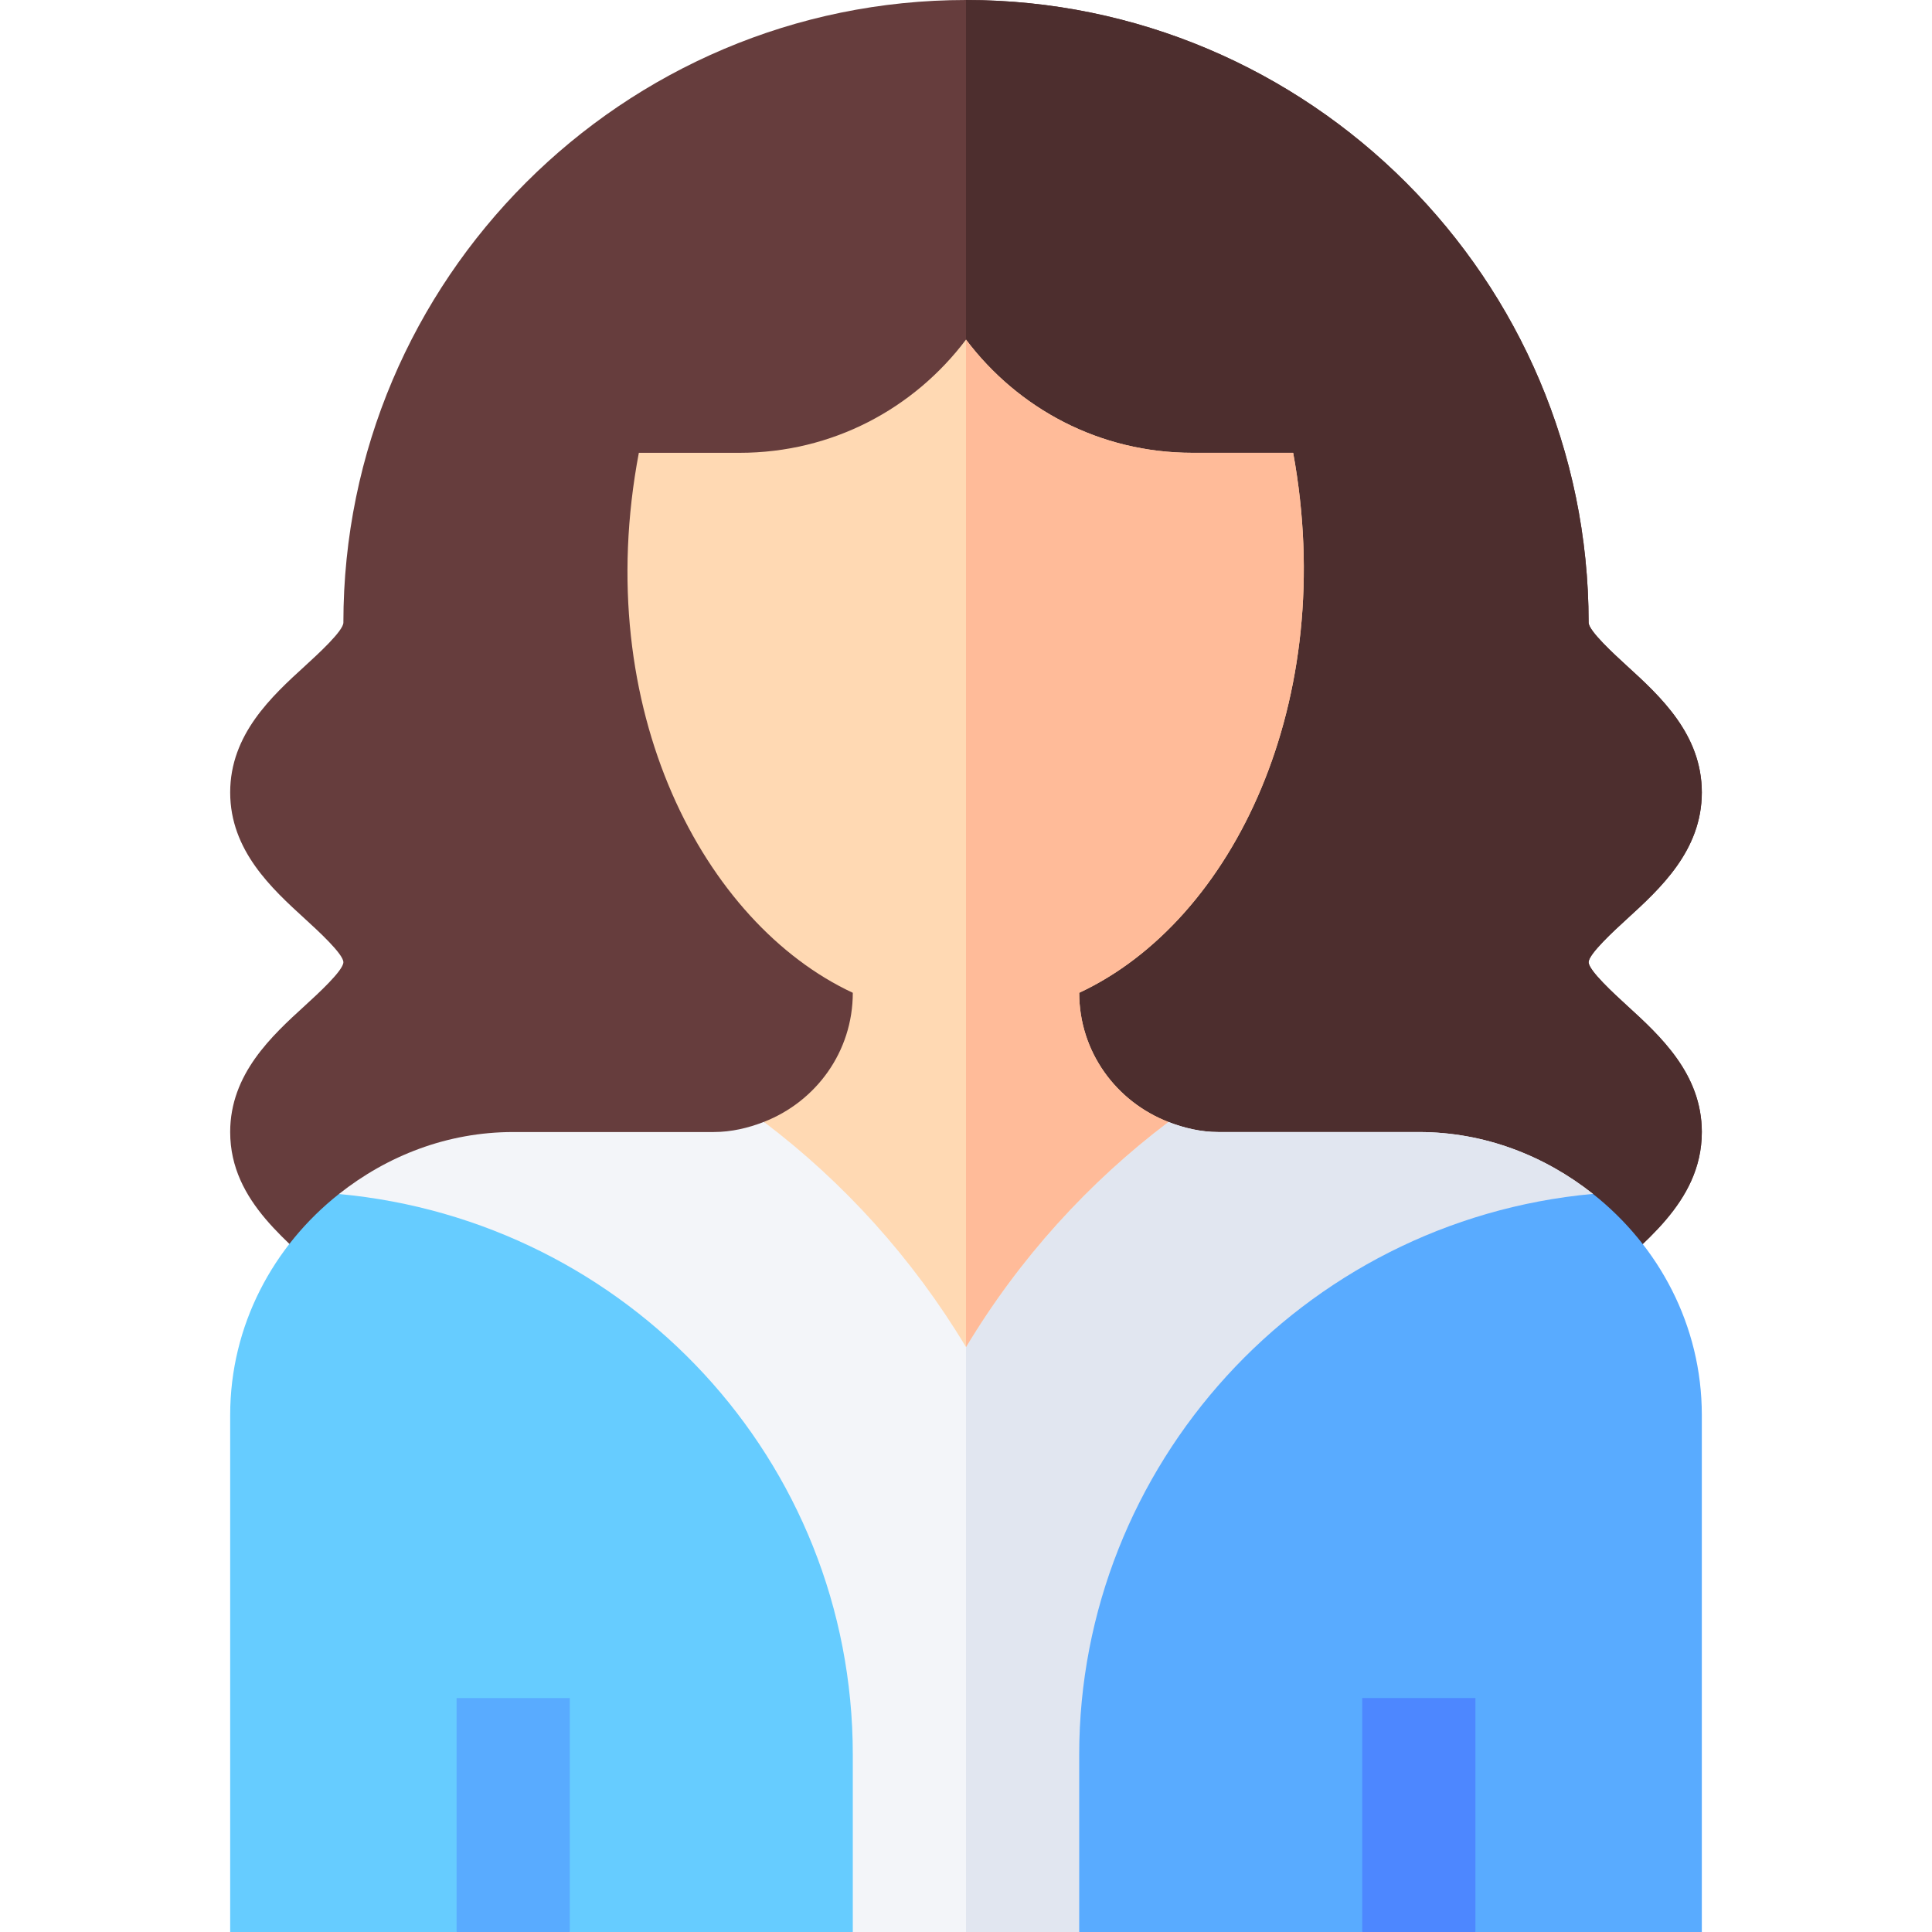
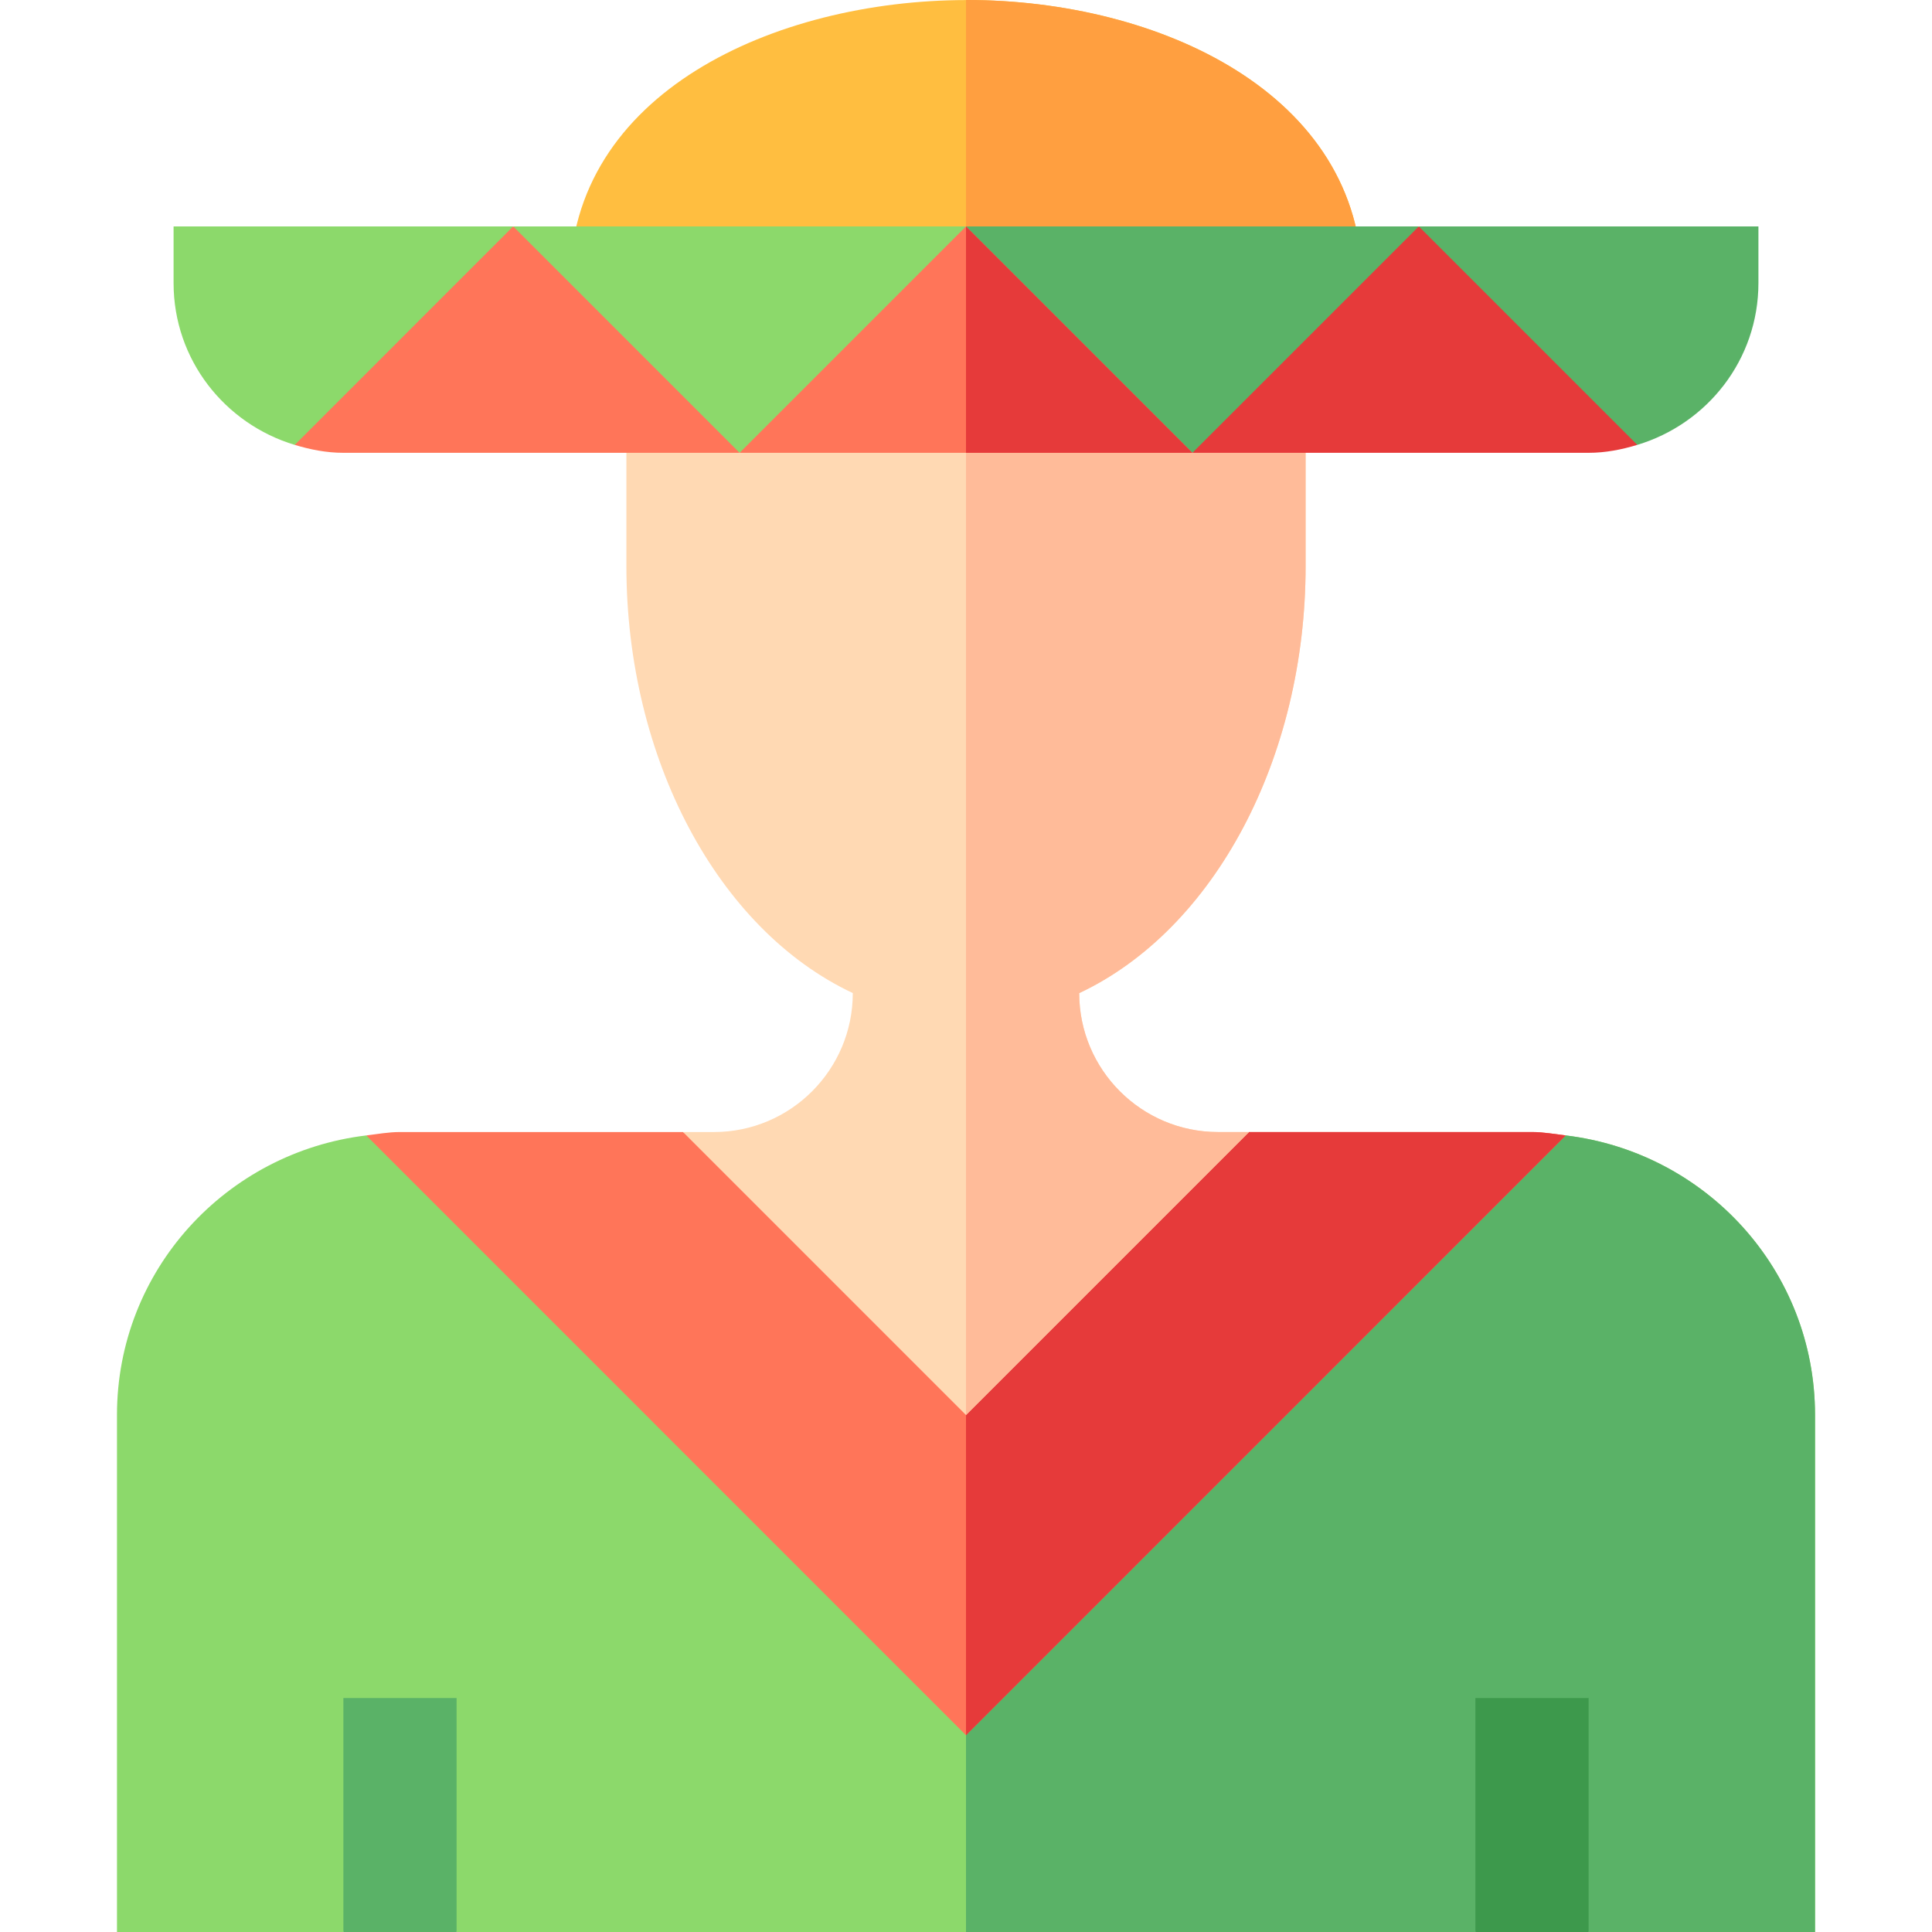
<svg xmlns="http://www.w3.org/2000/svg" id="Capa_1" enable-background="new 0 0 512 512" height="512" viewBox="0 0 512 512" width="512">
  <g>
-     <path d="m431.107 266.426c-3.281-3.003-10.107-9.243-10.107-11.426s6.826-8.423 10.107-11.426c8.877-8.1 19.893-18.178 19.893-33.574s-11.016-25.474-19.893-33.574c-3.281-3.003-10.107-9.243-10.107-11.426 0-90.981-74.033-165-165-165s-165 74.019-165 165c0 2.183-6.826 8.423-10.107 11.426-8.877 8.1-19.893 18.178-19.893 33.574s11.016 25.474 19.893 33.574c3.281 3.003 10.107 9.243 10.107 11.426s-6.826 8.423-10.107 11.426c-8.877 8.1-19.893 18.178-19.893 33.574 0 18.849 16.326 29.431 25.869 39.272h169.131 169.131c8.935-9.215 25.869-20.154 25.869-39.272 0-15.396-11.016-25.474-19.893-33.574z" fill="#663d3d" />
-     <path d="m451 300c0-15.396-11.016-25.474-19.893-33.574-3.281-3.003-10.107-9.243-10.107-11.426s6.826-8.423 10.107-11.426c8.877-8.1 19.893-18.178 19.893-33.574s-11.016-25.474-19.893-33.574c-3.281-3.003-10.107-9.243-10.107-11.426 0-90.981-74.033-165-165-165v339.272h169.131c8.935-9.215 25.869-20.154 25.869-39.272z" fill="#4d2e2e" />
-     <path d="m376 300h-53.101c-4.711 0-9.135-1.071-13.275-2.675l-53.624 29.672-53.557-29.687c-4.156 1.62-8.608 2.69-13.343 2.69h-53.1c-17.476 0-33.395 6.308-46.181 16.426l136.181 195.574h30 30l136.141-195.608c-12.781-10.099-28.684-16.392-46.141-16.392z" fill="#f3f5f9" />
-     <path d="m422.141 316.392c-12.781-10.099-28.684-16.392-46.141-16.392h-53.101c-4.711 0-9.135-1.071-13.275-2.675l-53.624 29.672v185.003h30z" fill="#e1e6f0" />
+     <path d="m414.936 300.901-158.936 98.957-158.932-98.957c-37.157 4.466-66.068 35.737-66.068 74.099v137h60l15-32 15 32h135 135l15-32 15 32h60v-137c0-38.361-28.907-69.635-66.064-74.099z" fill="#8cd96b" />
+     <path d="m406 480 15 32h60v-137c0-38.361-28.907-69.635-66.064-74.099l-158.936 98.957v112.142h135z" fill="#5ab267" />
+     <path d="m406 300h-75l-75 45-74.995-45h-75.005c-3.06 0-5.967.546-8.932.901l158.932 158.957 158.936-158.958c-2.965-.356-5.874-.9-8.936-.9z" fill="#ff7559" />
+     <path d="m406 300h-75l-75 45v114.858l158.936-158.958c-2.965-.356-5.874-.9-8.936-.9z" fill="#e63a3a" />
+     <path d="m256.264 0c-.088 0-.176.015-.264.015-50.636.08-105 24.565-105 74.985h105 105c0-50.149-53.824-75-104.736-75z" fill="#ffbe40" />
+     <path d="m256.264 0c-.088 0-.176.015-.264.015v74.985h105c0-50.149-53.824-75-104.736-75z" fill="#ff9f40" />
+     <path d="m346 150v-60h-90-90v60c0 50.83 24.111 96.313 60 113.174v.015c0 20.302-16.494 36.811-36.797 36.811h-8.198l74.995 75 75-75h-8.203c-20.303 0-36.797-16.509-36.797-36.812 35.889-16.875 60-62.358 60-113.188z" fill="#ffd9b3" />
+     <path d="m322.797 300c-20.303 0-36.797-16.509-36.797-36.812 35.889-16.875 60-62.358 60-113.188v-60h-90v285l75-75z" fill="#fb9" />
    <g>
-       <path d="m89.819 316.426c-17.397 13.768-28.819 34.8-28.819 58.574v137h60l15-32 15 32h75v-47c0-78.089-59.854-141.55-136.181-148.574z" fill="#6cf" />
-       <path d="m121 450h30v62h-30z" fill="#59abff" />
+       <path d="m376 60h-120l14.566 29.566 45.434 30.434 43.737-28.737z" fill="#5ab267" />
+       <path d="m376 60 14.961 29.961 42.937 27.937c18.523-5.574 32.102-22.56 32.102-42.898v-15z" fill="#5ab267" />
+       <g fill="#8cd96b">
+         <path d="m256 60h-120l13.46 28.46 46.54 31.54 42.987-27.987z" />
+         <path d="m46 60v15c0 20.343 13.585 37.332 32.113 42.902l41.549-26.555 16.338-31.347z" />
+       </g>
    </g>
-     <g>
-       <path d="m422.141 316.392c-77.412 7.095-136.141 72.215-136.141 148.608v47h75l15-32 15 32h60v-137c0-23.793-11.44-44.843-28.859-58.608z" fill="#59abff" />
-       <path d="m361 450h30v62h-30z" fill="#4d87ff" />
-     </g>
-     <path d="m342.7 120h-26.7c-24.6 0-46.199-11.7-60-30-13.801 18.3-35.4 30-60 30h-26.7c-12.9 68.099 17.4 124.799 56.7 143.099 0 15.667-9.803 28.852-23.557 34.211 21.088 15.961 39.337 36.028 53.557 59.672 14.183-23.593 32.476-43.667 53.624-59.658-13.786-5.344-23.624-18.535-23.624-34.225 41.1-19.199 68.699-77.699 56.7-143.099z" fill="#ffd9b3" />
-     <path d="m309.624 297.325c-13.786-5.345-23.624-18.536-23.624-34.226 41.1-19.199 68.699-77.699 56.7-143.099h-26.7c-24.6 0-46.199-11.7-60-30v266.982c14.183-23.593 32.476-43.667 53.624-59.657z" fill="#fb9" />
+     <path d="m91 450h30v62h-30z" fill="#5ab267" />
+     <path d="m391 450h30v62h-30z" fill="#3d994c" />
+     <path d="m256 60-60 60h60 60z" fill="#ff7559" />
+     <path d="m256 60v60h60z" fill="#e63a3a" />
+     <path d="m196 120-60-60-57.887 57.902c4.109 1.236 8.377 2.098 12.887 2.098z" fill="#ff7559" />
+     <path d="m316 120h105c4.515 0 8.787-.864 12.898-2.102l-57.898-57.898z" fill="#e63a3a" />
  </g>
</svg>
